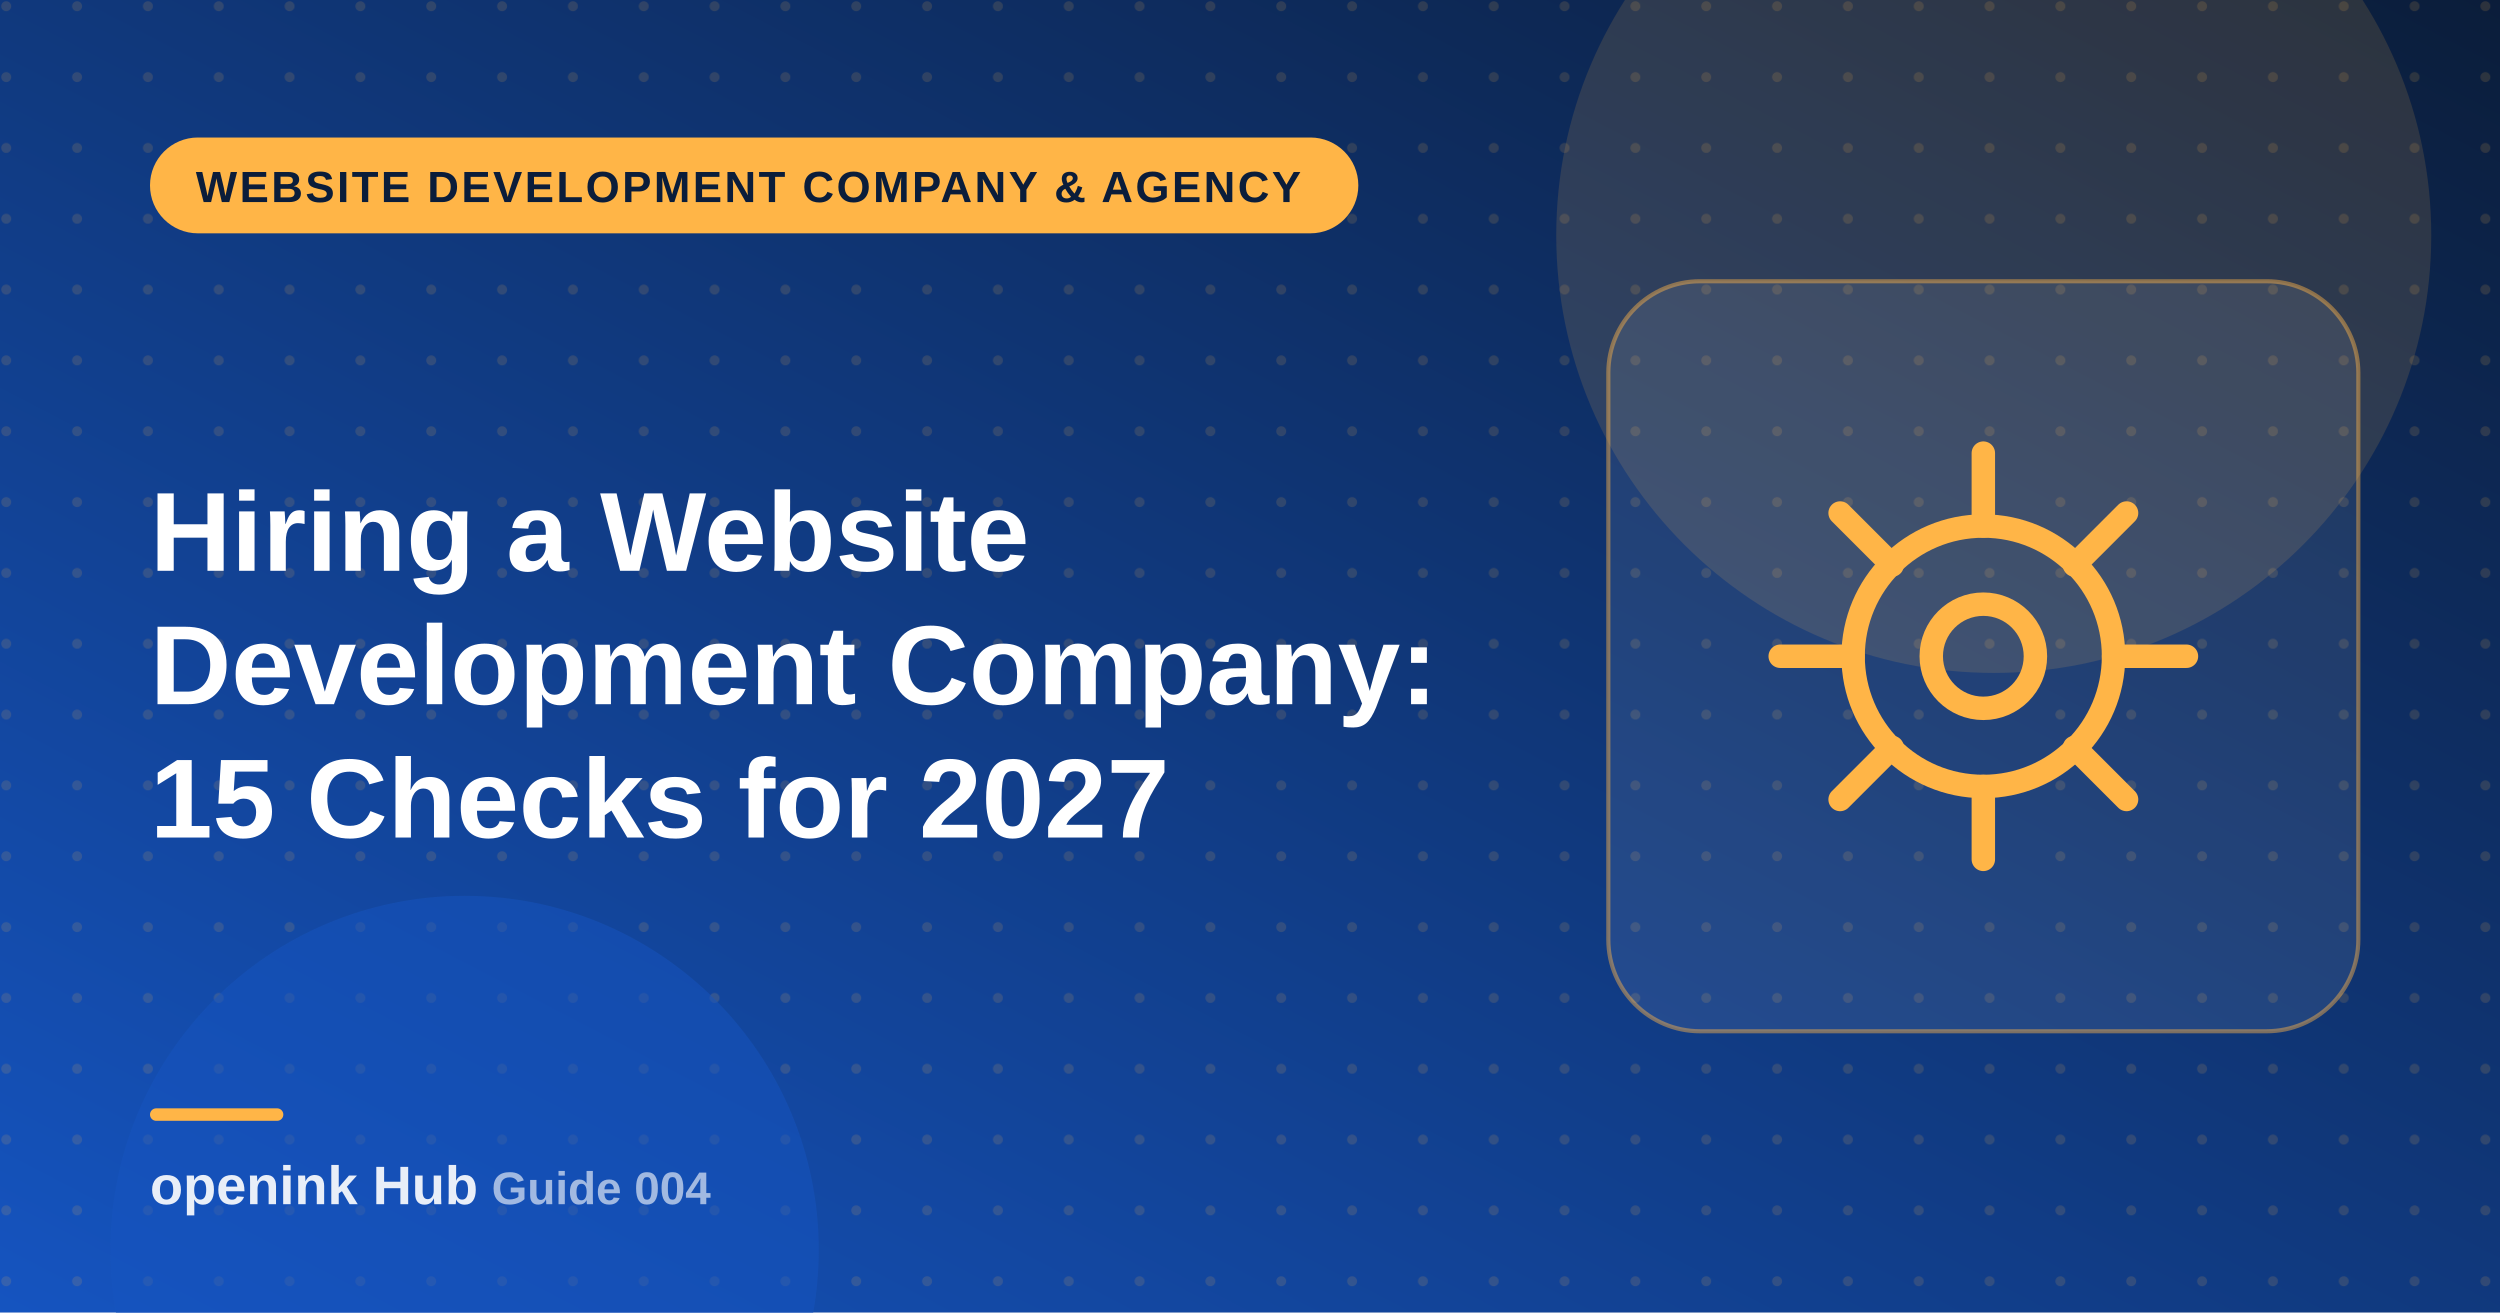
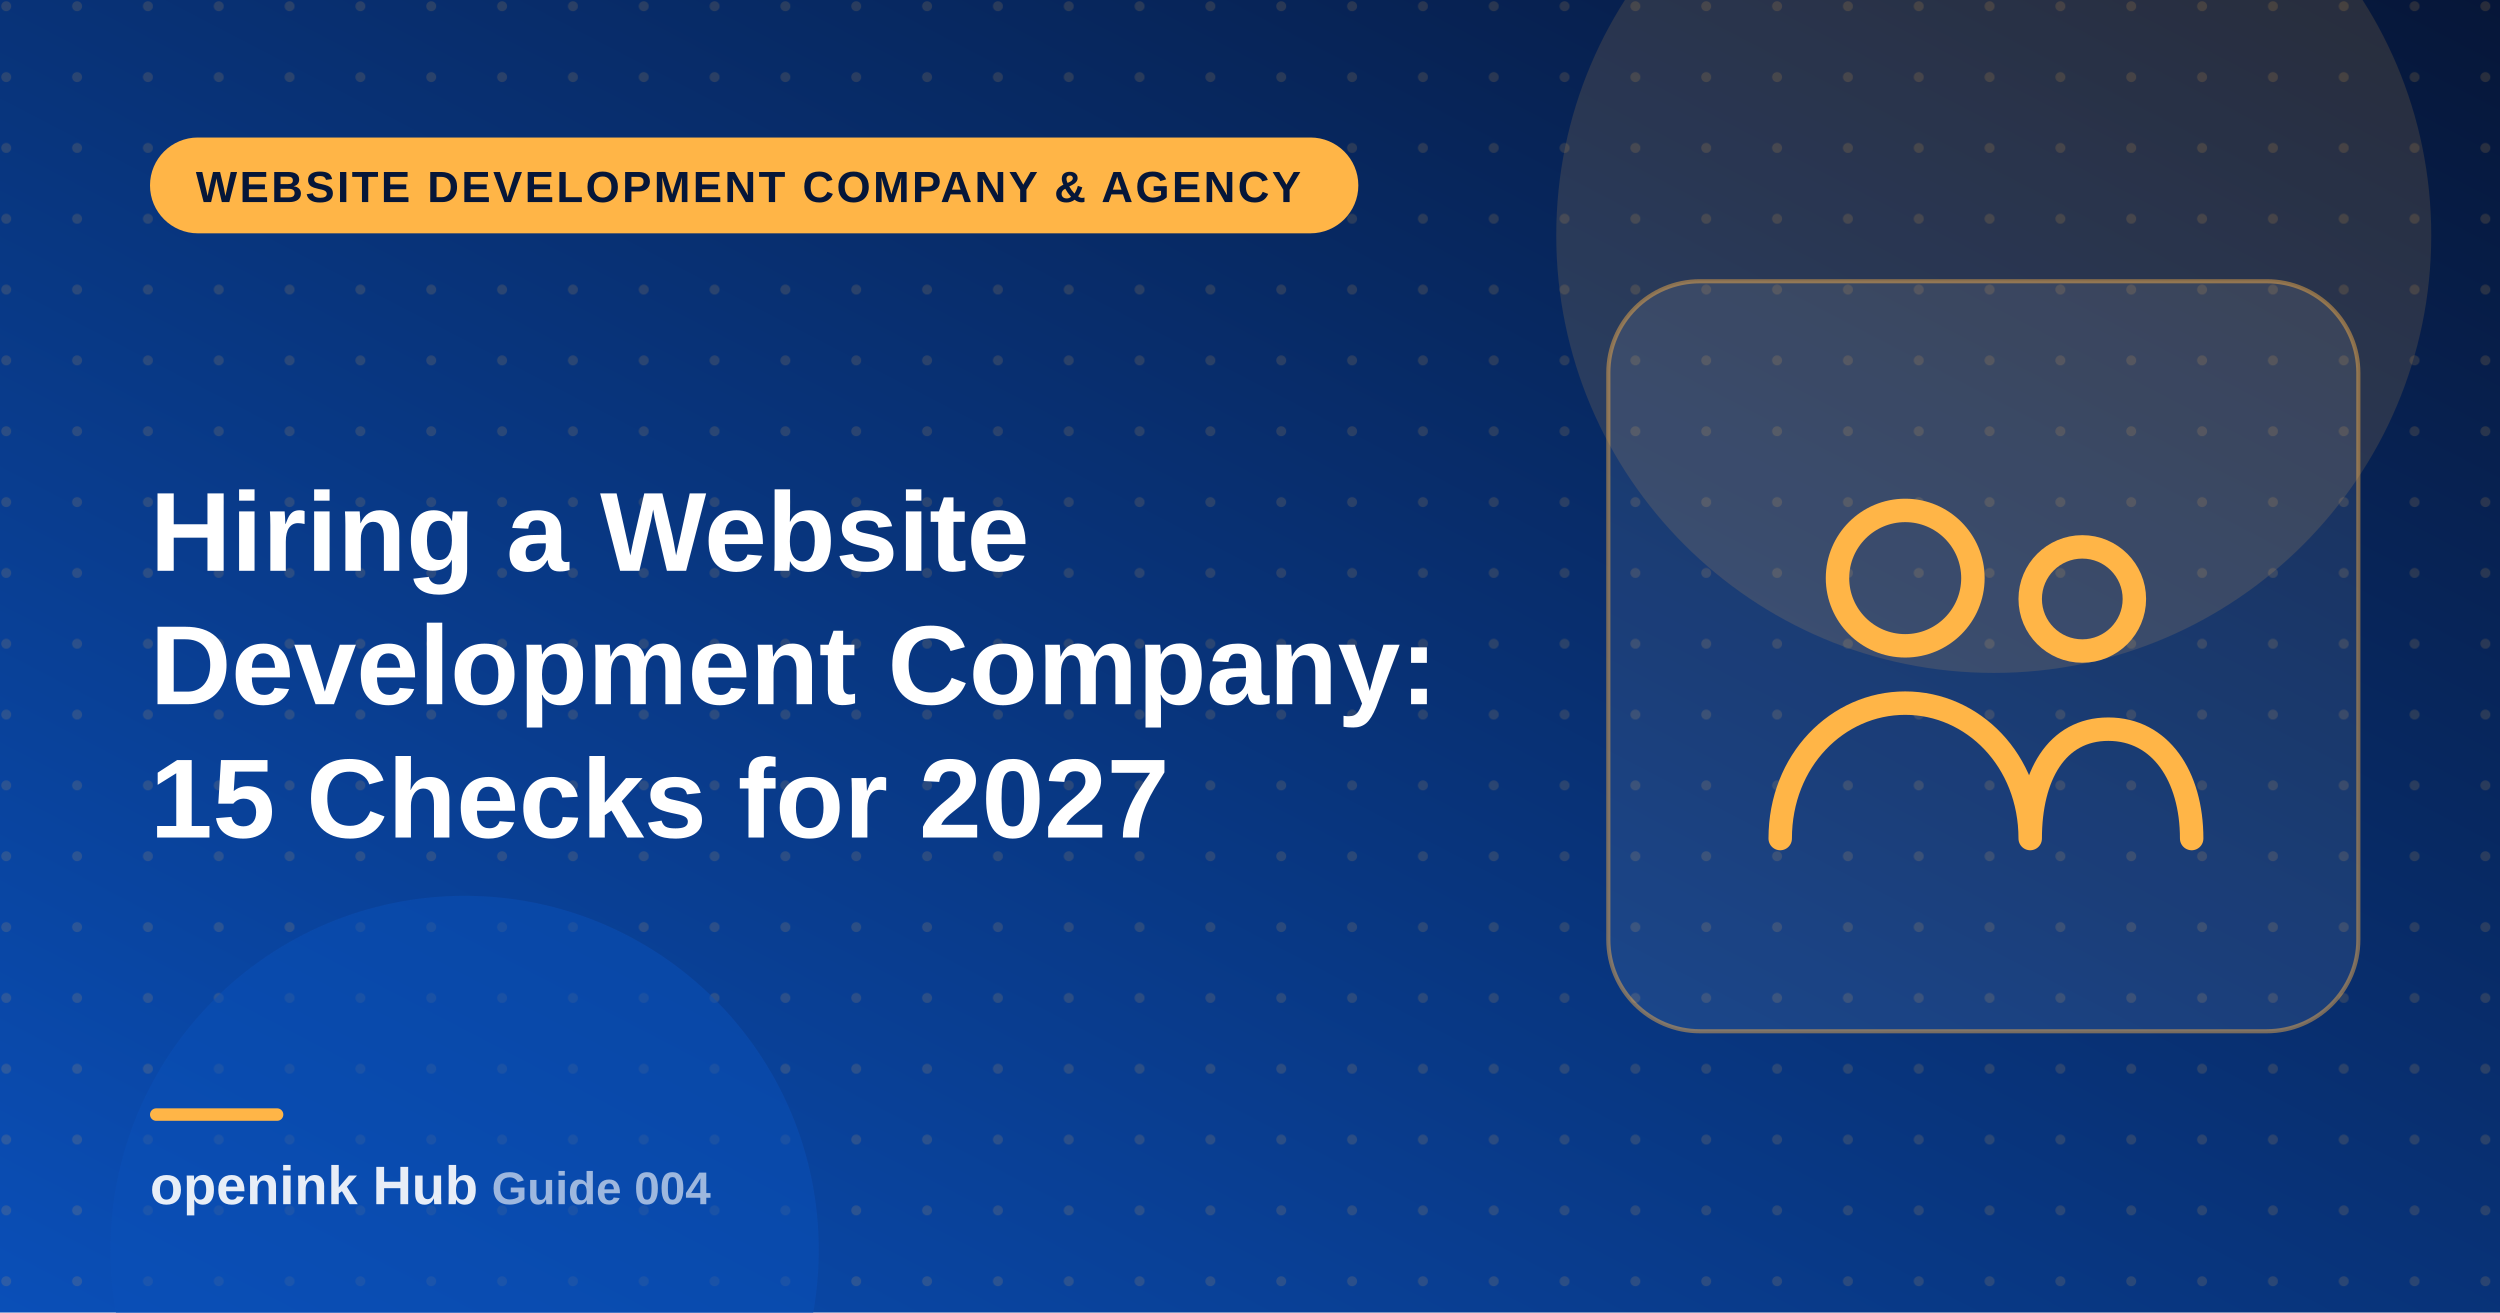
<svg xmlns="http://www.w3.org/2000/svg" width="1200" height="630" viewBox="0 0 1200 630" role="img" aria-label="Hiring a Website Development Company: 15 Checks for 2027">
  <defs>
    <linearGradient id="g" x1="1" y1="0" x2="0" y2="1">
-       <stop offset="0" stop-color="#0b1d3a" />
-       <stop offset="1" stop-color="#1554c0" />
+       <stop offset="0" stop-color="#061638" />
+       <stop offset="1" stop-color="#0a4fb8" />
    </linearGradient>
    <pattern id="p" width="34" height="34" patternUnits="userSpaceOnUse">
      <circle cx="3" cy="3" r="2.4" fill="#ffb547" />
    </pattern>
    <style>.ic{fill:none;stroke:#ffb547;stroke-width:9;stroke-linecap:round;stroke-linejoin:round}.ic .f{fill:#ffb547;stroke:none}</style>
  </defs>
  <rect width="1200" height="630" fill="url(#g)" />
  <rect width="1200" height="630" fill="url(#p)" opacity=".14" />
  <circle cx="957" cy="113" r="210" fill="#ffb547" opacity=".14" />
-   <circle cx="223" cy="600" r="170" fill="#1554c0" opacity=".5" />
+   <circle cx="223" cy="600" r="170" fill="#0a4fb8" opacity=".5" />
  <rect x="772" y="135" width="360" height="360" rx="44" fill="#fff" fill-opacity=".08" stroke="#ffb547" stroke-opacity=".45" stroke-width="2" />
  <g class="ic" transform="translate(827 190) scale(1.25)">
-     <circle cx="100" cy="100" r="50" />
-     <circle cx="100" cy="100" r="20" />
-     <path d="M100 22v28M100 150v28M22 100h28M150 100h28M45 45l20 20M135 135l20 20M155 45l-20 20M65 135l-20 20" />
+     <circle cx="70" cy="70" r="26" />
+     <circle cx="138" cy="78" r="20" />
+     <path d="M22 170c0-30 22-52 48-52s48 22 48 52M118 170c0-24 10-42 30-42s32 18 32 42" />
  </g>
  <rect x="72" y="66" width="580" height="46" rx="23" fill="#ffb547" />
-   <text x="94" y="97" fill="#0b1d3a" font-family="Segoe UI,Arial,sans-serif" font-size="21" font-weight="700" letter-spacing="1.2">WEBSITE DEVELOPMENT COMPANY &amp; AGENCY</text>
+   <text x="94" y="97" fill="#061638" font-family="Segoe UI,Arial,sans-serif" font-size="21" font-weight="700" letter-spacing="1.2">WEBSITE DEVELOPMENT COMPANY &amp; AGENCY</text>
  <text x="72" y="274" fill="#fff" font-family="Segoe UI,Arial,sans-serif" font-size="54" font-weight="800">Hiring a Website</text>
  <text x="72" y="338" fill="#fff" font-family="Segoe UI,Arial,sans-serif" font-size="54" font-weight="800">Development Company:</text>
  <text x="72" y="402" fill="#fff" font-family="Segoe UI,Arial,sans-serif" font-size="54" font-weight="800">15 Checks for 2027</text>
  <rect x="72" y="532" width="64" height="6" rx="3" fill="#ffb547" />
  <text x="72" y="578" fill="#fff" fill-opacity=".9" font-family="Segoe UI,Arial,sans-serif" font-size="26" font-weight="700">openink Hub</text>
  <text x="236" y="578" fill="#fff" fill-opacity=".6" font-family="Segoe UI,Arial,sans-serif" font-size="22" font-weight="600">Guide 004</text>
</svg>
